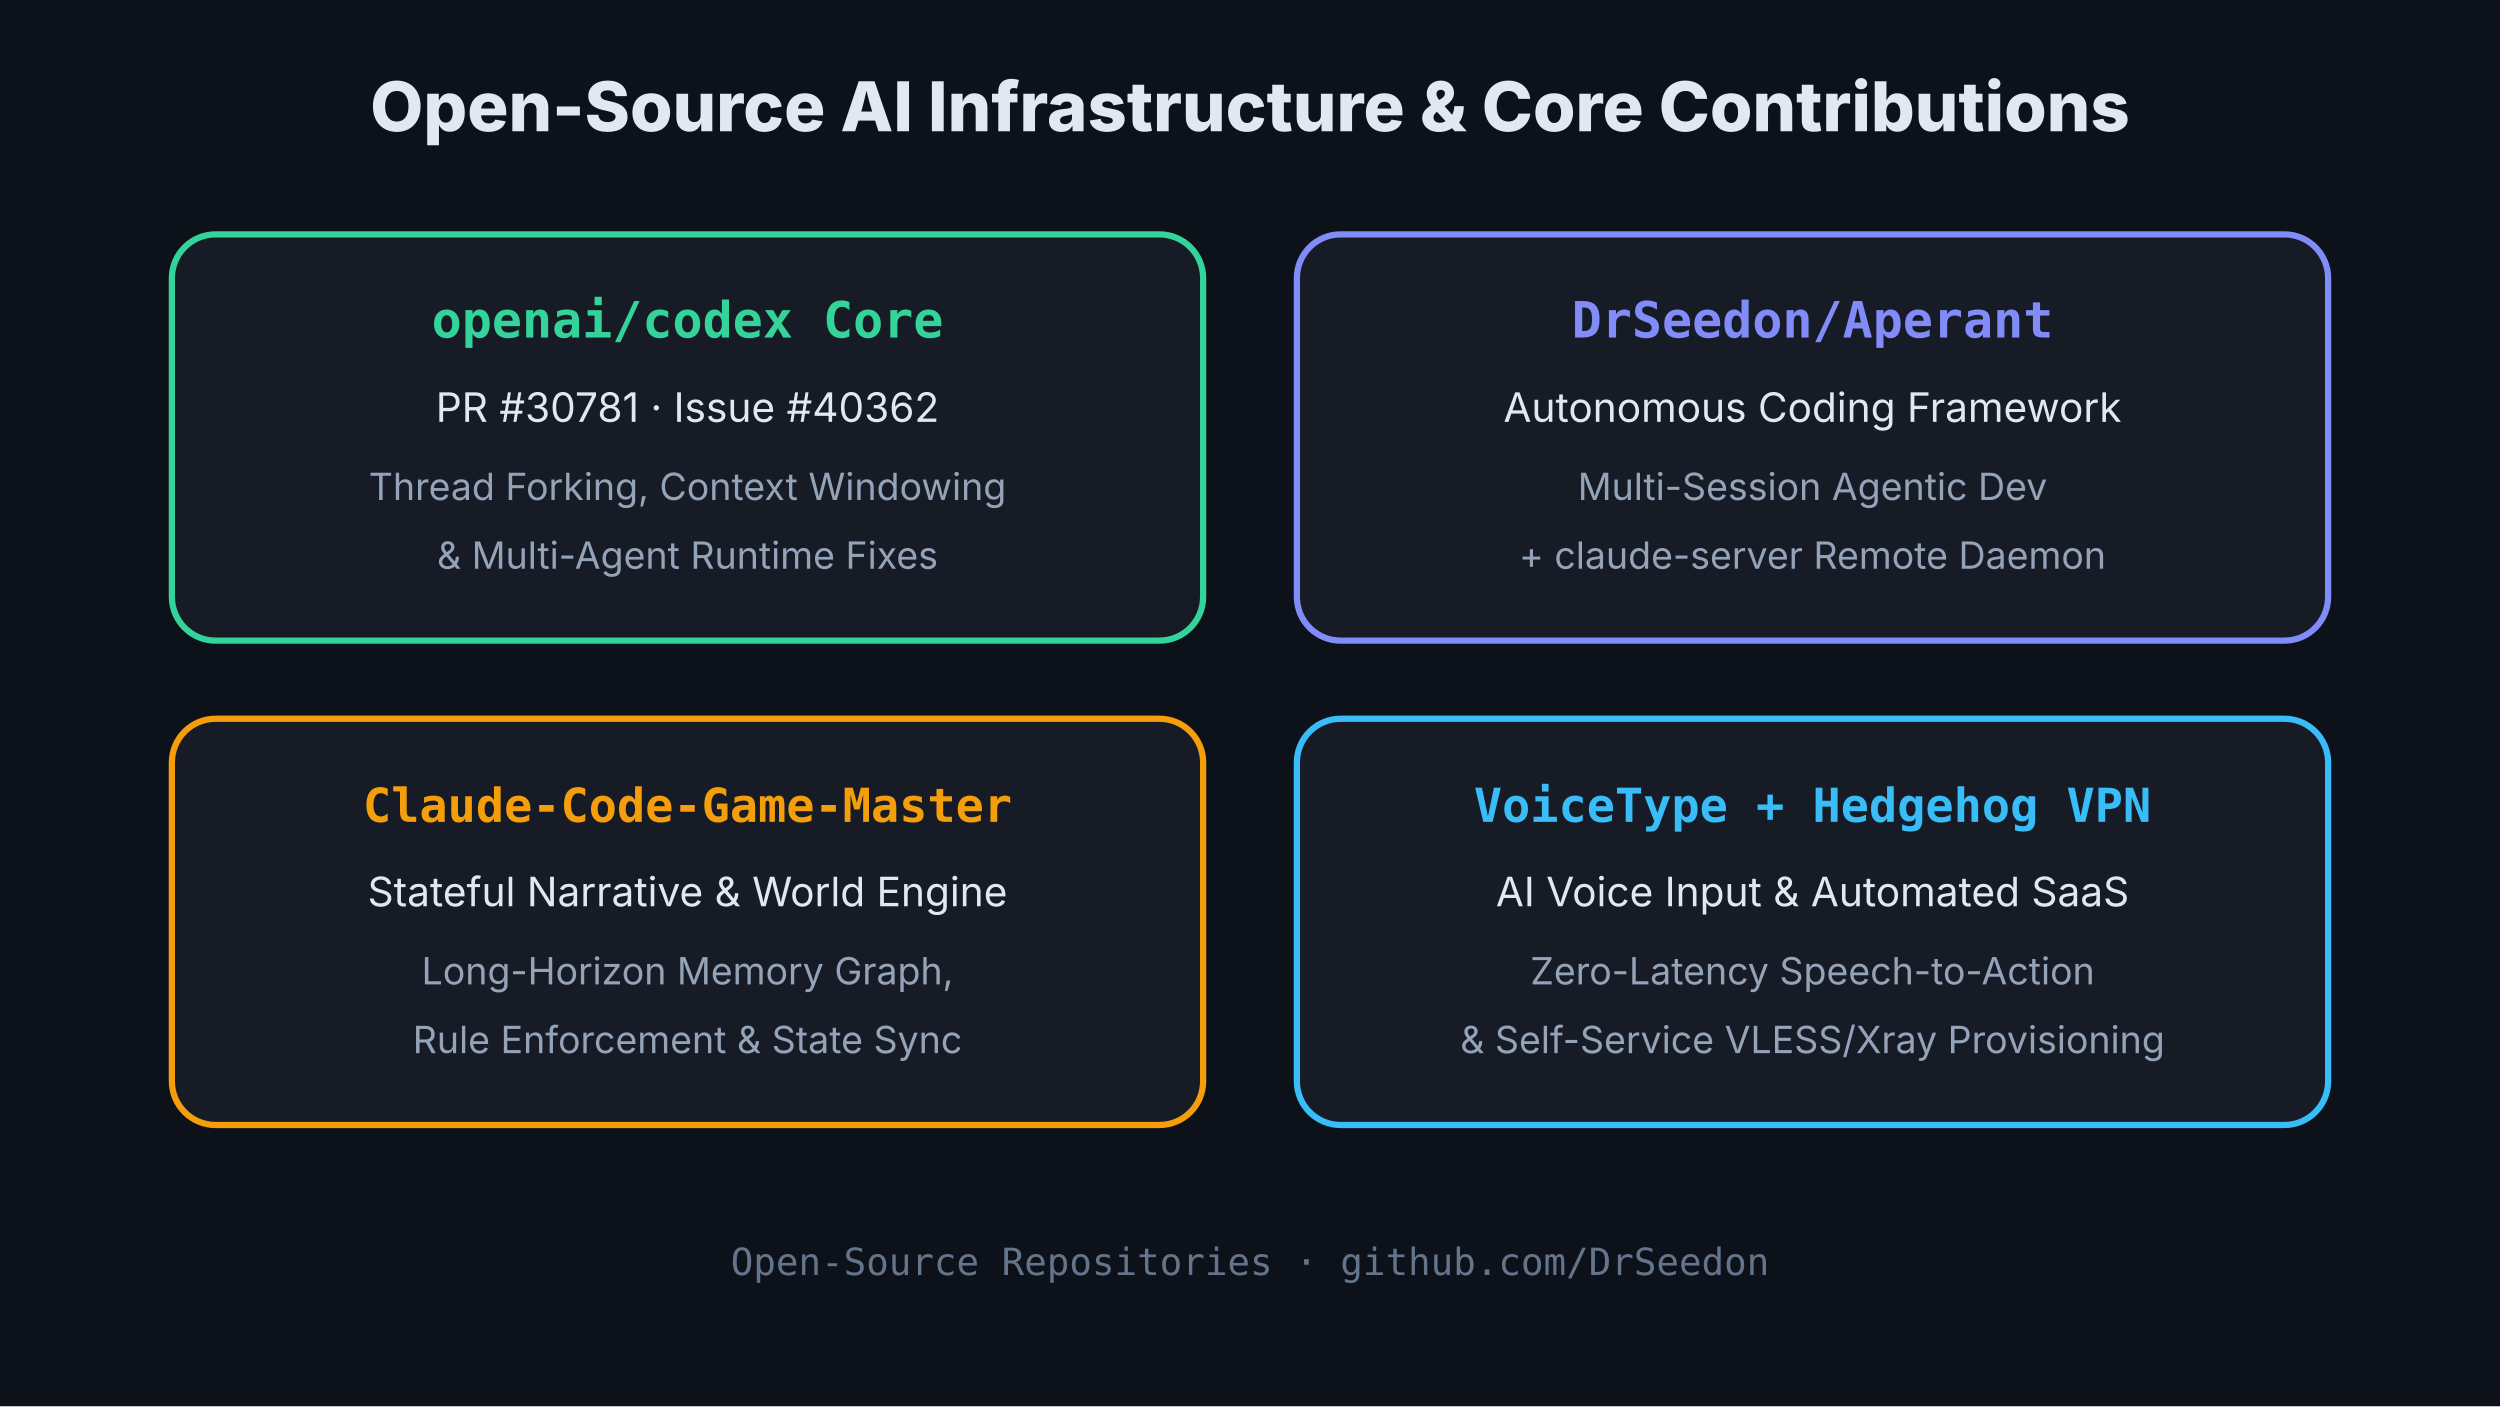
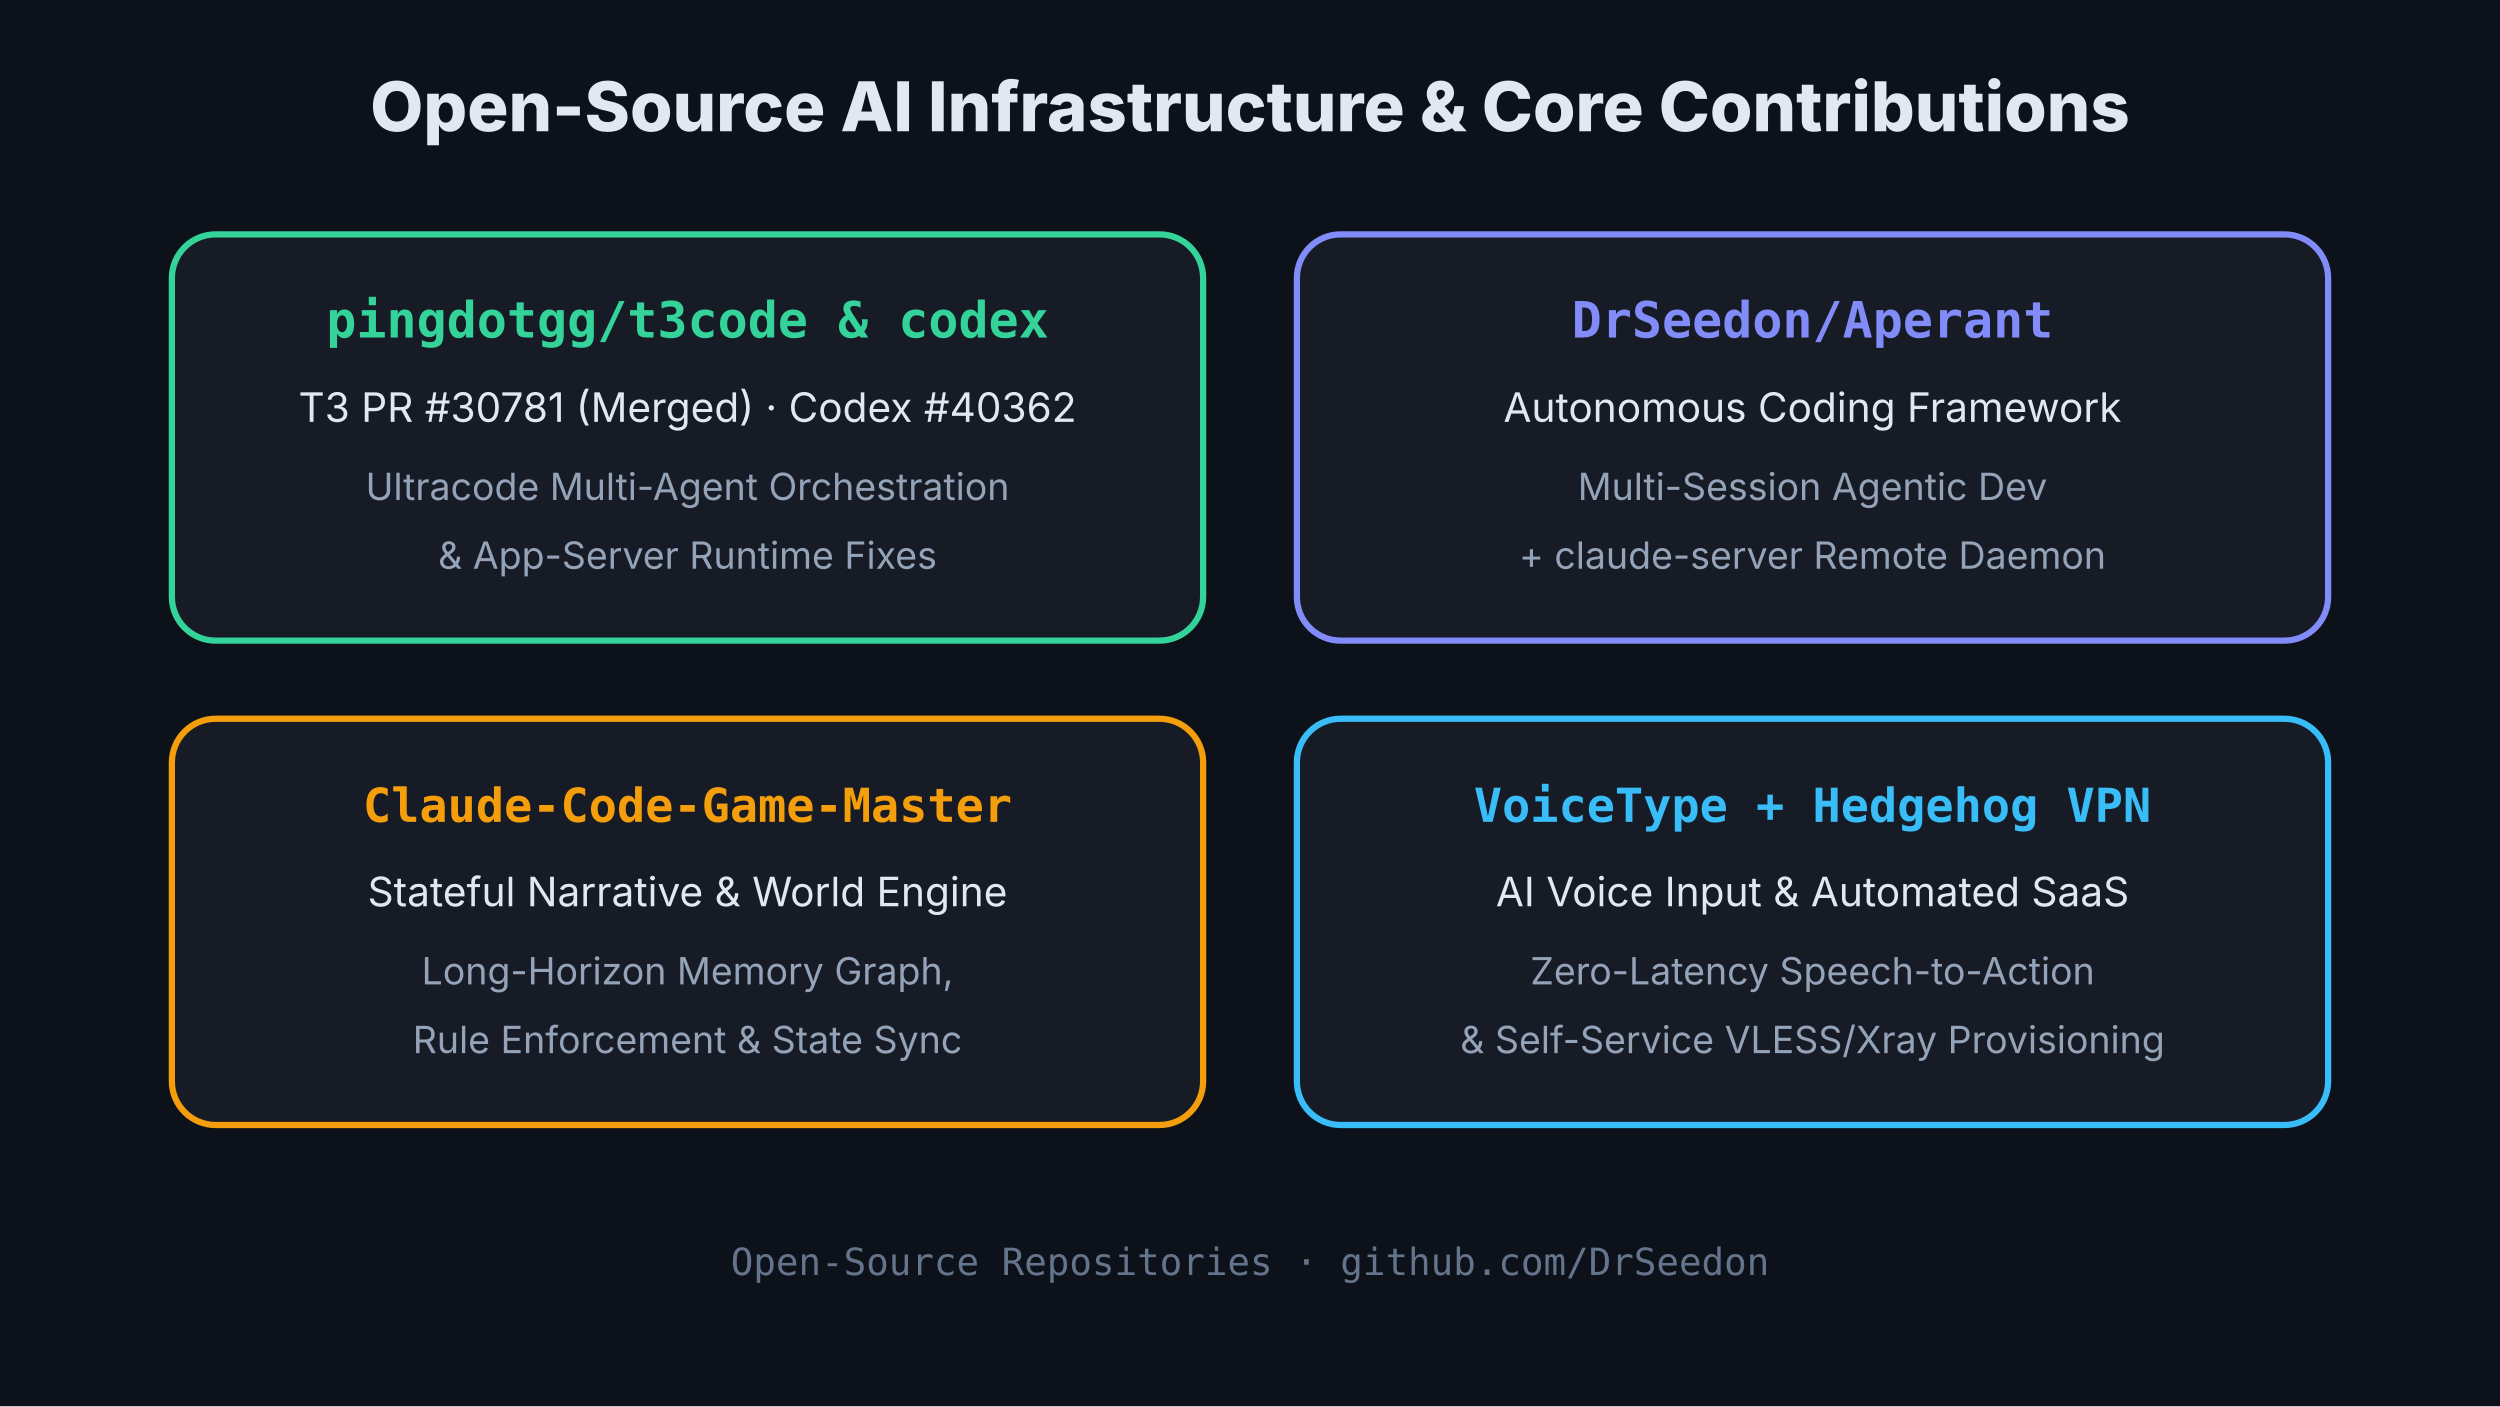
<svg xmlns="http://www.w3.org/2000/svg" width="800" height="450" viewBox="0 0 800 450" fill="none">
  <rect width="800" height="450" fill="#0d111a" />
  <text x="400" y="42" text-anchor="middle" fill="#e2e8f0" font-family="Inter, sans-serif" font-size="22" font-weight="800">Open-Source AI Infrastructure &amp; Core Contributions</text>
  <rect x="55" y="75" width="330" height="130" rx="14" fill="#161b26" stroke="#34d399" stroke-width="2" />
-   <text x="220" y="108" text-anchor="middle" fill="#34d399" font-family="JetBrains Mono, monospace" font-size="16" font-weight="700">openai/codex Core</text>
-   <text x="220" y="135" text-anchor="middle" fill="#e2e8f0" font-family="Inter, sans-serif" font-size="13">PR #30781 · Issue #40362</text>
-   <text x="220" y="160" text-anchor="middle" fill="#94a3b8" font-family="Inter, sans-serif" font-size="12">Thread Forking, Context Windowing</text>
-   <text x="220" y="182" text-anchor="middle" fill="#94a3b8" font-family="Inter, sans-serif" font-size="12">&amp; Multi-Agent Runtime Fixes</text>
+   <text x="220" y="108" text-anchor="middle" fill="#34d399" font-family="JetBrains Mono, monospace" font-size="16" font-weight="700">pingdotgg/t3code &amp; codex</text>
+   <text x="220" y="135" text-anchor="middle" fill="#e2e8f0" font-family="Inter, sans-serif" font-size="13">T3 PR #30781 (Merged) · Codex #40362</text>
+   <text x="220" y="160" text-anchor="middle" fill="#94a3b8" font-family="Inter, sans-serif" font-size="12">Ultracode Multi-Agent Orchestration</text>
+   <text x="220" y="182" text-anchor="middle" fill="#94a3b8" font-family="Inter, sans-serif" font-size="12">&amp; App-Server Runtime Fixes</text>
  <rect x="415" y="75" width="330" height="130" rx="14" fill="#161b26" stroke="#818cf8" stroke-width="2" />
  <text x="580" y="108" text-anchor="middle" fill="#818cf8" font-family="JetBrains Mono, monospace" font-size="16" font-weight="700">DrSeedon/Aperant</text>
  <text x="580" y="135" text-anchor="middle" fill="#e2e8f0" font-family="Inter, sans-serif" font-size="13">Autonomous Coding Framework</text>
  <text x="580" y="160" text-anchor="middle" fill="#94a3b8" font-family="Inter, sans-serif" font-size="12">Multi-Session Agentic Dev</text>
  <text x="580" y="182" text-anchor="middle" fill="#94a3b8" font-family="Inter, sans-serif" font-size="12">+ claude-server Remote Daemon</text>
  <rect x="55" y="230" width="330" height="130" rx="14" fill="#161b26" stroke="#f59e0b" stroke-width="2" />
  <text x="220" y="263" text-anchor="middle" fill="#f59e0b" font-family="JetBrains Mono, monospace" font-size="15" font-weight="700">Claude-Code-Game-Master</text>
  <text x="220" y="290" text-anchor="middle" fill="#e2e8f0" font-family="Inter, sans-serif" font-size="13">Stateful Narrative &amp; World Engine</text>
  <text x="220" y="315" text-anchor="middle" fill="#94a3b8" font-family="Inter, sans-serif" font-size="12">Long-Horizon Memory Graph,</text>
  <text x="220" y="337" text-anchor="middle" fill="#94a3b8" font-family="Inter, sans-serif" font-size="12">Rule Enforcement &amp; State Sync</text>
  <rect x="415" y="230" width="330" height="130" rx="14" fill="#161b26" stroke="#38bdf8" stroke-width="2" />
  <text x="580" y="263" text-anchor="middle" fill="#38bdf8" font-family="JetBrains Mono, monospace" font-size="15" font-weight="700">VoiceType + Hedgehog VPN</text>
  <text x="580" y="290" text-anchor="middle" fill="#e2e8f0" font-family="Inter, sans-serif" font-size="13">AI Voice Input &amp; Automated SaaS</text>
  <text x="580" y="315" text-anchor="middle" fill="#94a3b8" font-family="Inter, sans-serif" font-size="12">Zero-Latency Speech-to-Action</text>
  <text x="580" y="337" text-anchor="middle" fill="#94a3b8" font-family="Inter, sans-serif" font-size="12">&amp; Self-Service VLESS/Xray Provisioning</text>
  <text x="400" y="408" text-anchor="middle" fill="#64748b" font-family="JetBrains Mono, monospace" font-size="12">Open-Source Repositories · github.com/DrSeedon</text>
</svg>
